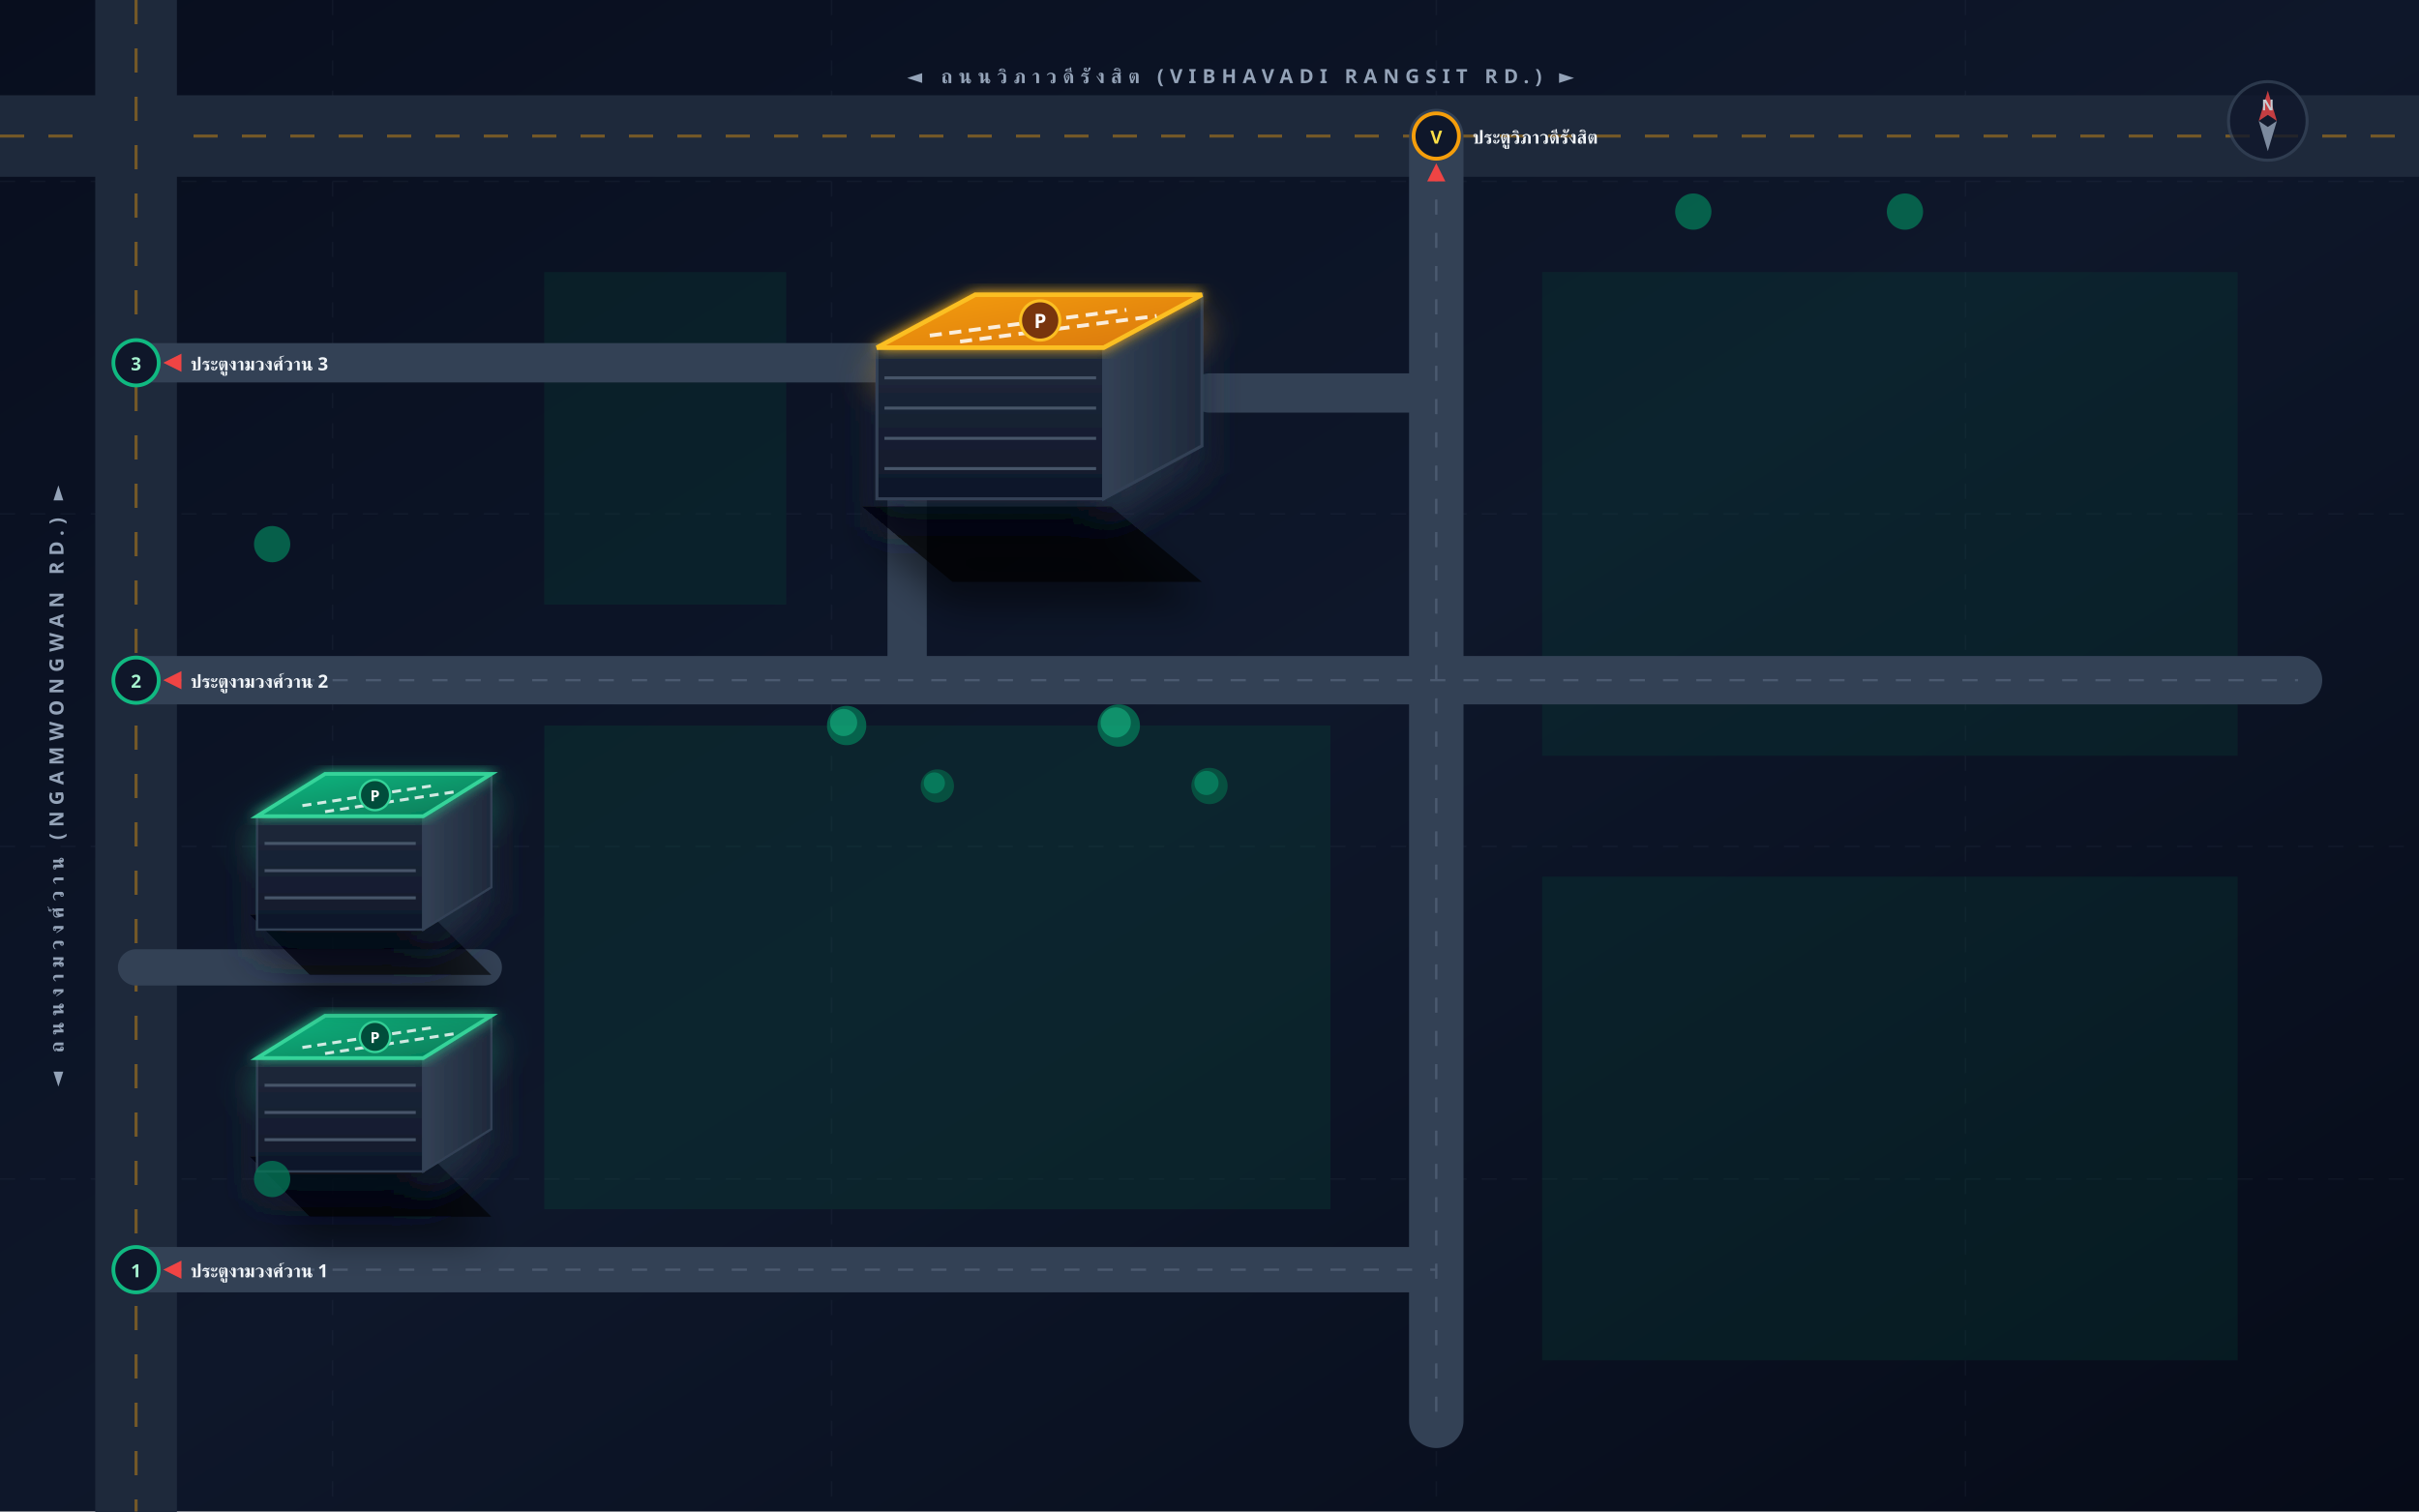
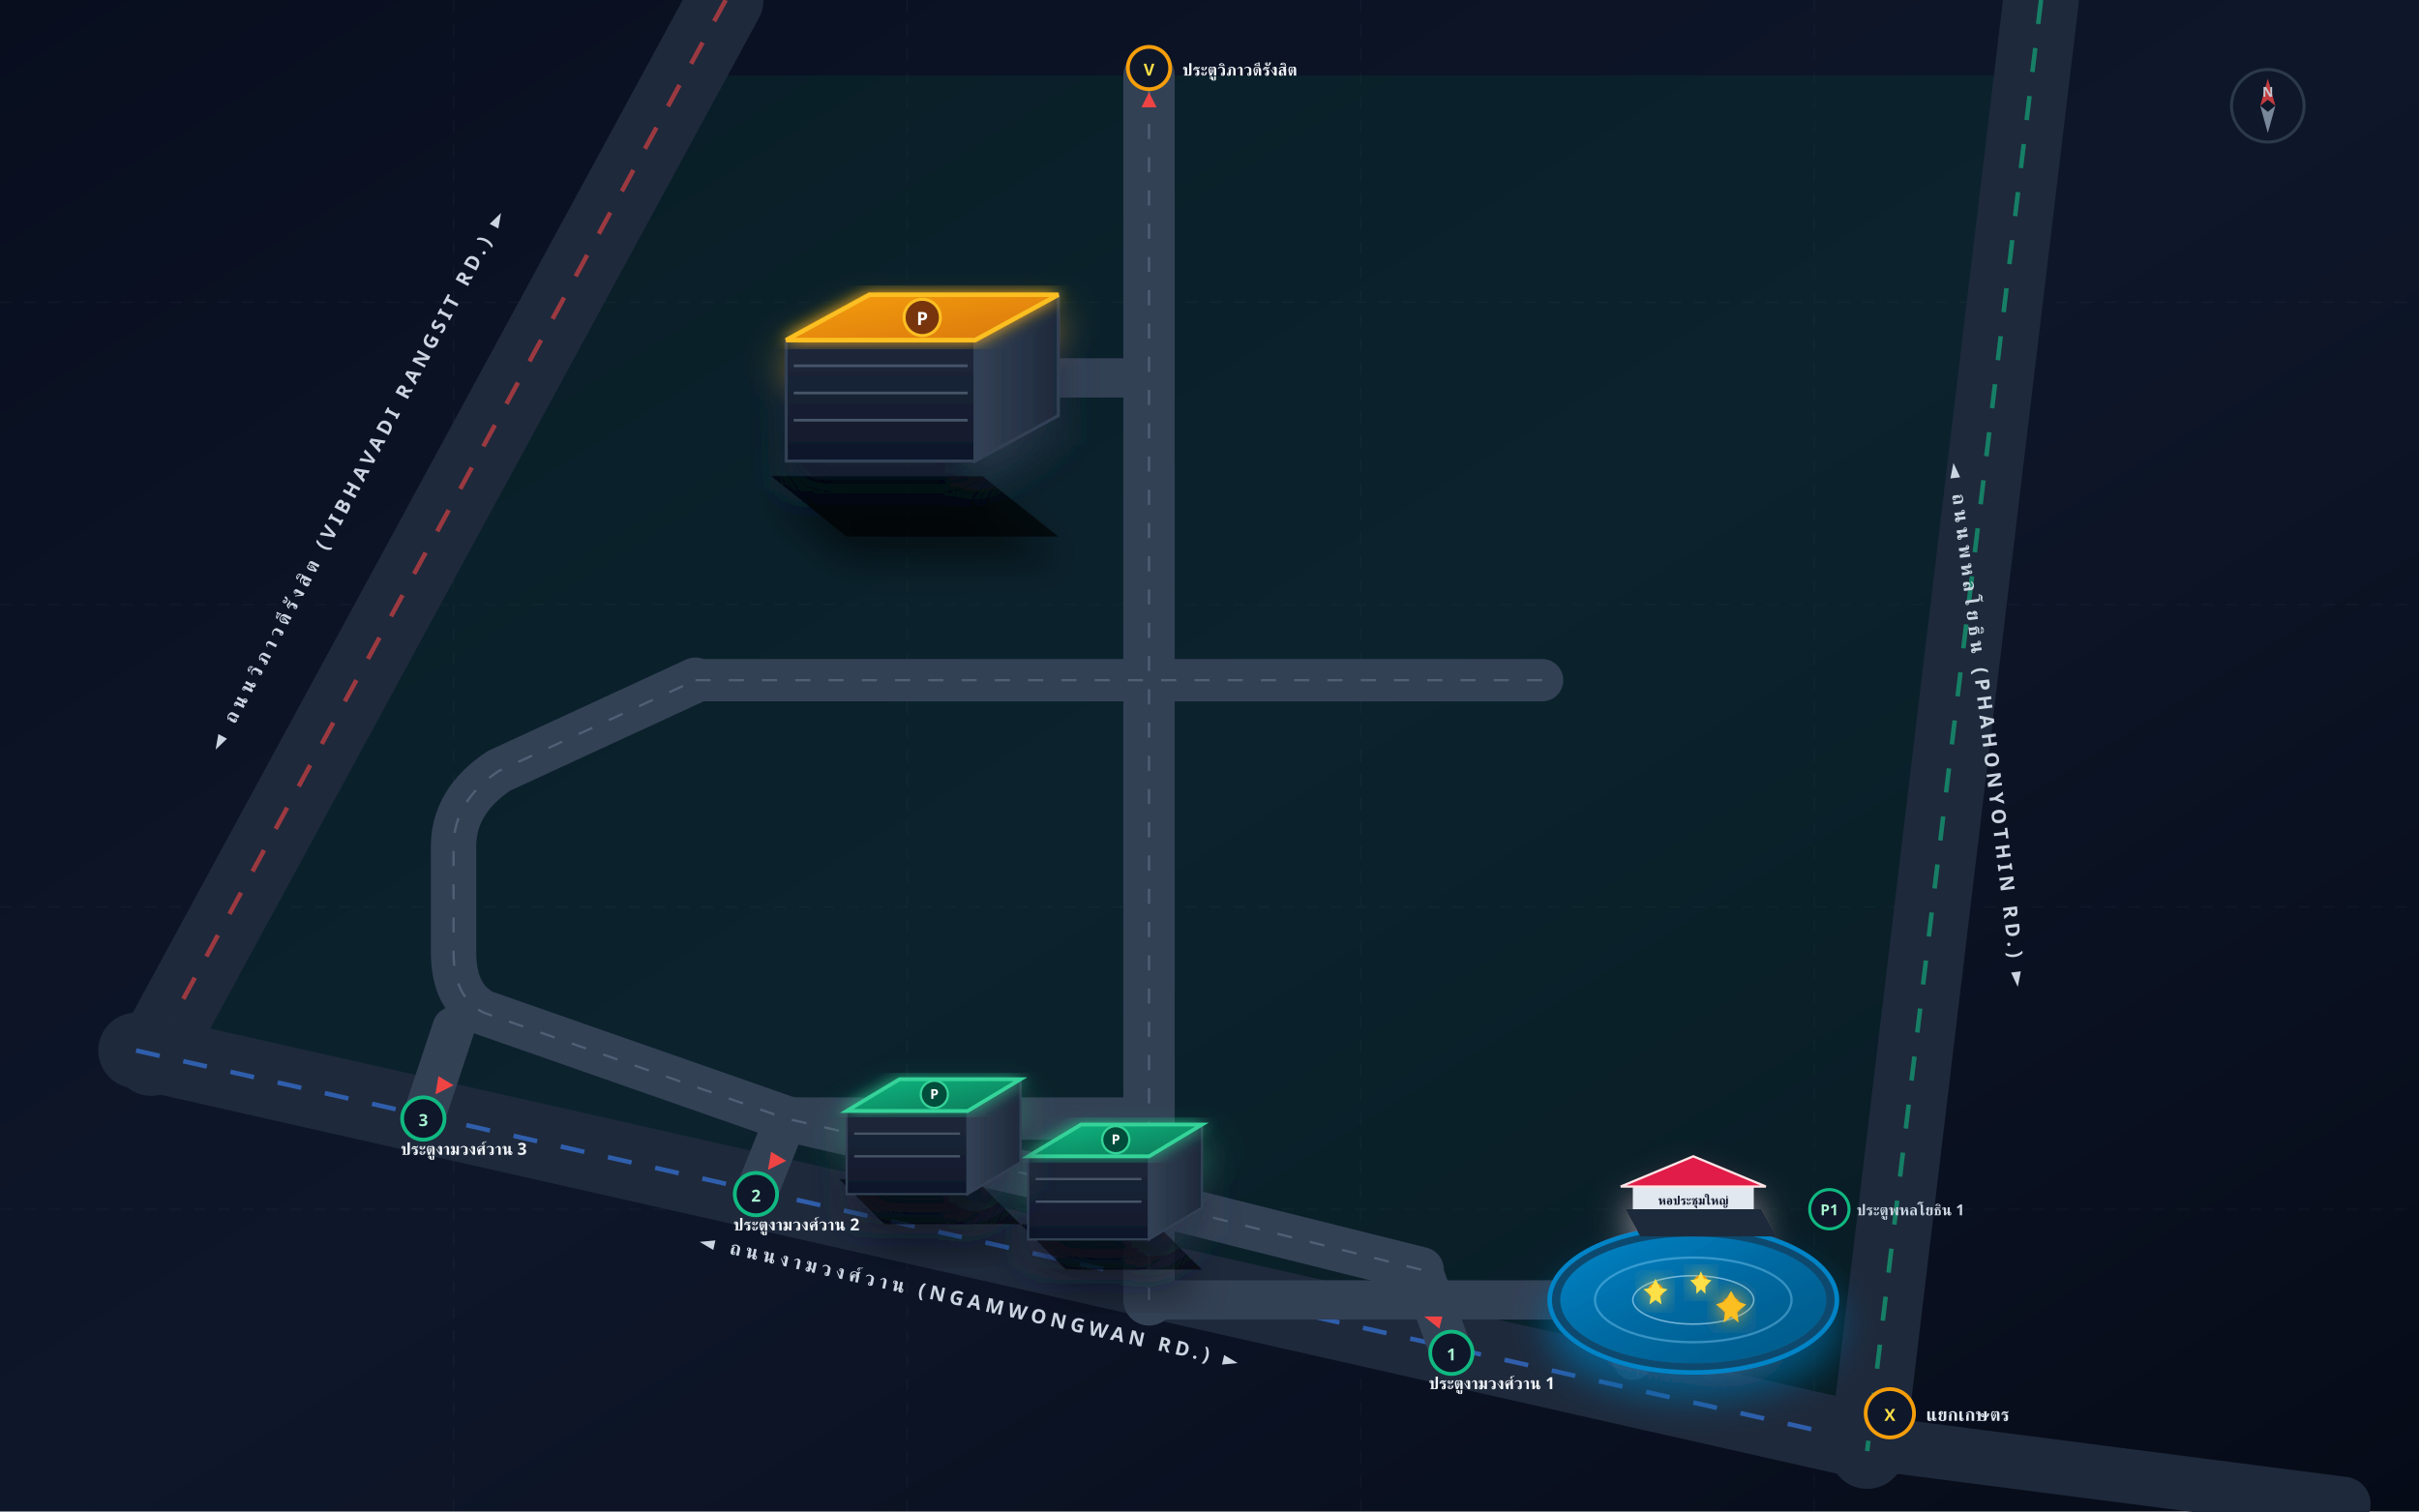
<svg xmlns="http://www.w3.org/2000/svg" viewBox="0 0 1600 1000" width="1600" height="1000" class="w-full h-auto select-none">
  <defs>
    <linearGradient id="bgGrad" x1="0%" y1="0%" x2="100%" y2="100%">
      <stop offset="0%" stop-color="#080E1E" />
      <stop offset="50%" stop-color="#0E172A" />
      <stop offset="100%" stop-color="#060B18" />
    </linearGradient>
    <linearGradient id="ngamRoof" x1="0%" y1="0%" x2="100%" y2="100%">
      <stop offset="0%" stop-color="#10B981" />
      <stop offset="100%" stop-color="#047857" />
    </linearGradient>
    <linearGradient id="ngamWallFront" x1="0%" y1="0%" x2="0%" y2="100%">
      <stop offset="0%" stop-color="#1E293B" />
      <stop offset="100%" stop-color="#0F172A" />
    </linearGradient>
    <linearGradient id="ngamWallSide" x1="0%" y1="0%" x2="100%" y2="0%">
      <stop offset="0%" stop-color="#334155" />
      <stop offset="100%" stop-color="#1E293B" />
    </linearGradient>
    <linearGradient id="vipaRoof" x1="0%" y1="0%" x2="100%" y2="100%">
      <stop offset="0%" stop-color="#F59E0B" />
      <stop offset="100%" stop-color="#D97706" />
    </linearGradient>
    <linearGradient id="vipaWallFront" x1="0%" y1="0%" x2="0%" y2="100%">
      <stop offset="0%" stop-color="#1E293B" />
      <stop offset="100%" stop-color="#0F172A" />
    </linearGradient>
    <linearGradient id="vipaWallSide" x1="0%" y1="0%" x2="100%" y2="0%">
      <stop offset="0%" stop-color="#334155" />
      <stop offset="100%" stop-color="#1E293B" />
    </linearGradient>
+     <linearGradient id="pondWaterGrad" x1="0%" y1="0%" x2="100%" y2="100%">
+       <stop offset="0%" stop-color="#0284C7" />
+       <stop offset="50%" stop-color="#0369A1" />
+       <stop offset="100%" stop-color="#075985" />
+     </linearGradient>
    <filter id="building3DShadow" x="-30%" y="-30%" width="160%" height="160%">
      <feGaussianBlur stdDeviation="12" result="blur" />
      <feOffset dx="0" dy="16" />
      <feComponentTransfer>
-         <feFuncA type="linear" slope="0.7" />
+         <feFuncA type="linear" slope="0.75" />
      </feComponentTransfer>
      <feMerge>
        <feMergeNode />
        <feMergeNode in="SourceGraphic" />
      </feMerge>
    </filter>
    <filter id="glowEmerald" x="-20%" y="-20%" width="140%" height="140%">
-       <feGaussianBlur stdDeviation="4" result="blur" />
+       <feGaussianBlur stdDeviation="5" result="blur" />
      <feMerge>
        <feMergeNode in="blur" />
        <feMergeNode in="SourceGraphic" />
      </feMerge>
    </filter>
    <filter id="glowAmber" x="-20%" y="-20%" width="140%" height="140%">
-       <feGaussianBlur stdDeviation="4" result="blur" />
+       <feGaussianBlur stdDeviation="5" result="blur" />
+       <feMerge>
+         <feMergeNode in="blur" />
+         <feMergeNode in="SourceGraphic" />
+       </feMerge>
+     </filter>
+     <filter id="glowGold" x="-30%" y="-30%" width="160%" height="160%">
+       <feGaussianBlur stdDeviation="6" result="blur" />
      <feMerge>
        <feMergeNode in="blur" />
        <feMergeNode in="SourceGraphic" />
      </feMerge>
    </filter>
  </defs>
  <rect width="1600" height="1000" fill="url(#bgGrad)" />
-   <g opacity="0.08" stroke="#64748B" stroke-width="1">
-     <line x1="0" y1="120" x2="1600" y2="120" stroke-dasharray="10,10" />
-     <line x1="0" y1="340" x2="1600" y2="340" stroke-dasharray="10,10" />
-     <line x1="0" y1="560" x2="1600" y2="560" stroke-dasharray="10,10" />
-     <line x1="0" y1="780" x2="1600" y2="780" stroke-dasharray="10,10" />
-     <line x1="220" y1="0" x2="220" y2="1000" stroke-dasharray="10,10" />
-     <line x1="550" y1="0" x2="550" y2="1000" stroke-dasharray="10,10" />
-     <line x1="950" y1="0" x2="950" y2="1000" stroke-dasharray="10,10" />
-     <line x1="1300" y1="0" x2="1300" y2="1000" stroke-dasharray="10,10" />
-   </g>
-   <path d="M 360,180 L 520,180 L 520,400 L 360,400 Z" fill="#064E3B" opacity="0.22" rx="10" />
-   <path d="M 360,480 L 880,480 L 880,800 L 360,800 Z" fill="#064E3B" opacity="0.25" rx="12" />
-   <path d="M 1020,180 L 1480,180 L 1480,500 L 1020,500 Z" fill="#064E3B" opacity="0.22" rx="12" />
-   <path d="M 1020,580 L 1480,580 L 1480,900 L 1020,900 Z" fill="#064E3B" opacity="0.22" rx="12" />
-   <g id="vibhavadi-highway">
-     <path d="M 0,90 L 1600,90" stroke="#1E293B" stroke-width="54" stroke-linecap="round" fill="none" />
-     <path d="M 0,90 L 1600,90" stroke="#F59E0B" stroke-width="2" stroke-dasharray="16,16" opacity="0.4" fill="none" />
-     <text x="600" y="55" fill="#94A3B8" font-family="'Prompt', sans-serif" font-size="13" font-weight="700" letter-spacing="4">
+   <g opacity="0.07" stroke="#64748B" stroke-width="1">
+     <line x1="0" y1="200" x2="1600" y2="200" stroke-dasharray="8,8" />
+     <line x1="0" y1="400" x2="1600" y2="400" stroke-dasharray="8,8" />
+     <line x1="0" y1="600" x2="1600" y2="600" stroke-dasharray="8,8" />
+     <line x1="0" y1="800" x2="1600" y2="800" stroke-dasharray="8,8" />
+     <line x1="300" y1="0" x2="300" y2="1000" stroke-dasharray="8,8" />
+     <line x1="600" y1="0" x2="600" y2="1000" stroke-dasharray="8,8" />
+     <line x1="900" y1="0" x2="900" y2="1000" stroke-dasharray="8,8" />
+     <line x1="1200" y1="0" x2="1200" y2="1000" stroke-dasharray="8,8" />
+   </g>
+   <polygon points="460,50 1330,50 1230,950 120,680" fill="#064E3B" opacity="0.22" />
+   <g id="wiphawadi-road">
+     <line x1="480" y1="0" x2="100" y2="700" stroke="#1E293B" stroke-width="50" stroke-linecap="round" />
+     <line x1="480" y1="0" x2="100" y2="700" stroke="#EF4444" stroke-width="3" stroke-dasharray="16,16" opacity="0.6" />
+     <text x="240" y="320" fill="#CBD5E1" font-family="'Prompt', sans-serif" font-size="13" font-weight="700" letter-spacing="3" transform="rotate(-62 240,320)" text-anchor="middle">
      ◄ ถนนวิภาวดีรังสิต (VIBHAVADI RANGSIT RD.) ►
    </text>
  </g>
-   <g id="ngamwongwan-highway">
-     <path d="M 90,0 L 90,1000" stroke="#1E293B" stroke-width="54" stroke-linecap="round" fill="none" />
-     <path d="M 90,0 L 90,1000" stroke="#F59E0B" stroke-width="2" stroke-dasharray="16,16" opacity="0.4" fill="none" />
-     <text x="42" y="520" fill="#94A3B8" font-family="'Prompt', sans-serif" font-size="13" font-weight="700" letter-spacing="4" transform="rotate(-90 42,520)" text-anchor="middle">
+   <g id="ngamwongwan-road">
+     <line x1="90" y1="695" x2="1240" y2="955" stroke="#1E293B" stroke-width="50" stroke-linecap="round" />
+     <line x1="90" y1="695" x2="1240" y2="955" stroke="#3B82F6" stroke-width="3" stroke-dasharray="16,16" opacity="0.6" />
+     <line x1="1240" y1="955" x2="1550" y2="995" stroke="#1E293B" stroke-width="36" stroke-linecap="round" />
+     <text x="640" y="865" fill="#CBD5E1" font-family="'Prompt', sans-serif" font-size="13" font-weight="700" letter-spacing="3" transform="rotate(12.7 640,865)" text-anchor="middle">
      ◄ ถนนงามวงศ์วาน (NGAMWONGWAN RD.) ►
    </text>
  </g>
+   <g id="phahonyothin-road">
+     <line x1="1350" y1="0" x2="1235" y2="960" stroke="#1E293B" stroke-width="50" stroke-linecap="round" />
+     <line x1="1350" y1="0" x2="1235" y2="960" stroke="#10B981" stroke-width="3" stroke-dasharray="16,16" opacity="0.6" />
+     <text x="1310" y="480" fill="#CBD5E1" font-family="'Prompt', sans-serif" font-size="13" font-weight="700" letter-spacing="3" transform="rotate(83 1310,480)" text-anchor="middle">
+       ◄ ถนนพหลโยธิน (PHAHONYOTHIN RD.) ►
+     </text>
+   </g>
+   <g transform="translate(1250, 935)">
+     <circle cx="0" cy="0" r="16" fill="#0F172A" stroke="#F59E0B" stroke-width="2.5" />
+     <text x="0" y="5" fill="#FDE047" font-family="'Prompt', sans-serif" font-size="11" font-weight="800" text-anchor="middle">X</text>
+     <text x="24" y="5" fill="#E2E8F0" font-family="'Prompt', sans-serif" font-size="12" font-weight="700">แยกเกษตร</text>
+   </g>
  <g stroke="#334155" stroke-linecap="round" stroke-linejoin="round" fill="none">
-     <path d="M 950,90 L 950,940" stroke-width="36" />
-     <path d="M 90,450 L 1520,450" stroke-width="32" />
-     <path d="M 90,840 L 950,840" stroke-width="30" />
-     <path d="M 90,240 L 580,240 Q 600,240 600,260 L 600,450" stroke-width="26" />
-     <path d="M 950,260 L 800,260" stroke-width="26" />
-     <path d="M 90,640 L 320,640" stroke-width="24" />
-   </g>
-   <g stroke="#64748B" stroke-width="1.5" stroke-dasharray="10,12" opacity="0.5" fill="none">
-     <path d="M 950,110 L 950,940" />
-     <path d="M 110,450 L 1520,450" />
-     <path d="M 110,840 L 950,840" />
-   </g>
-   <g id="building-ngam1" transform="translate(240, 720)" filter="url(#building3DShadow)">
-     <polygon points="-75,45 45,45 85,85 -35,85" fill="#000000" opacity="0.6" />
-     <polygon points="-70,-20 40,-20 40,55 -70,55" fill="url(#ngamWallFront)" stroke="#334155" stroke-width="1.5" />
-     <line x1="-65" y1="-2" x2="35" y2="-2" stroke="#475569" stroke-width="2" />
-     <line x1="-65" y1="16" x2="35" y2="16" stroke="#475569" stroke-width="2" />
-     <line x1="-65" y1="34" x2="35" y2="34" stroke="#475569" stroke-width="2" />
-     <polygon points="40,-20 85,-48 85,27 40,55" fill="url(#ngamWallSide)" stroke="#334155" stroke-width="1.5" />
-     <line x1="40,-2" x2="85,-30" stroke="#475569" stroke-width="1.5" />
-     <line x1="40,16" x2="85,-12" stroke="#475569" stroke-width="1.5" />
-     <line x1="40,34" x2="85,6" stroke="#475569" stroke-width="1.5" />
-     <polygon points="-70,-20 40,-20 85,-48 -25,-48" fill="url(#ngamRoof)" stroke="#34D399" stroke-width="2.5" filter="url(#glowEmerald)" />
-     <line x1="-40" y1="-27" x2="45" y2="-40" stroke="#FFFFFF" stroke-width="2" stroke-dasharray="6,4" opacity="0.8" />
-     <line x1="-25" y1="-23" x2="60" y2="-36" stroke="#FFFFFF" stroke-width="2" stroke-dasharray="6,4" opacity="0.8" />
-     <circle cx="8" cy="-34" r="10" fill="#064E3B" stroke="#34D399" stroke-width="1.5" />
-     <text x="8" y="-30" fill="#FFFFFF" font-family="'Prompt', sans-serif" font-size="10" font-weight="900" text-anchor="middle">P</text>
-   </g>
-   <g id="building-ngam2" transform="translate(240, 560)" filter="url(#building3DShadow)">
-     <polygon points="-75,45 45,45 85,85 -35,85" fill="#000000" opacity="0.6" />
-     <polygon points="-70,-20 40,-20 40,55 -70,55" fill="url(#ngamWallFront)" stroke="#334155" stroke-width="1.5" />
-     <line x1="-65" y1="-2" x2="35" y2="-2" stroke="#475569" stroke-width="2" />
-     <line x1="-65" y1="16" x2="35" y2="16" stroke="#475569" stroke-width="2" />
-     <line x1="-65" y1="34" x2="35" y2="34" stroke="#475569" stroke-width="2" />
-     <polygon points="40,-20 85,-48 85,27 40,55" fill="url(#ngamWallSide)" stroke="#334155" stroke-width="1.5" />
-     <line x1="40,-2" x2="85,-30" stroke="#475569" stroke-width="1.5" />
-     <line x1="40,16" x2="85,-12" stroke="#475569" stroke-width="1.5" />
-     <line x1="40,34" x2="85,6" stroke="#475569" stroke-width="1.5" />
-     <polygon points="-70,-20 40,-20 85,-48 -25,-48" fill="url(#ngamRoof)" stroke="#34D399" stroke-width="2.5" filter="url(#glowEmerald)" />
-     <line x1="-40" y1="-27" x2="45" y2="-40" stroke="#FFFFFF" stroke-width="2" stroke-dasharray="6,4" opacity="0.8" />
-     <line x1="-25" y1="-23" x2="60" y2="-36" stroke="#FFFFFF" stroke-width="2" stroke-dasharray="6,4" opacity="0.8" />
-     <circle cx="8" cy="-34" r="10" fill="#064E3B" stroke="#34D399" stroke-width="1.5" />
-     <text x="8" y="-30" fill="#FFFFFF" font-family="'Prompt', sans-serif" font-size="10" font-weight="900" text-anchor="middle">P</text>
-   </g>
-   <g id="building-vipa" transform="translate(680, 260)" filter="url(#building3DShadow)">
-     <polygon points="-110,75 55,75 115,125 -50,125" fill="#000000" opacity="0.65" />
-     <polygon points="-100,-30 50,-30 50,70 -100,70" fill="url(#vipaWallFront)" stroke="#334155" stroke-width="2" />
-     <line x1="-95" y1="-10" x2="45" y2="-10" stroke="#475569" stroke-width="2" />
-     <line x1="-95" y1="10" x2="45" y2="10" stroke="#475569" stroke-width="2" />
-     <line x1="-95" y1="30" x2="45" y2="30" stroke="#475569" stroke-width="2" />
-     <line x1="-95" y1="50" x2="45" y2="50" stroke="#475569" stroke-width="2" />
-     <polygon points="50,-30 115,-65 115,35 50,70" fill="url(#vipaWallSide)" stroke="#334155" stroke-width="2" />
-     <line x1="50,-10" x2="115,-45" stroke="#475569" stroke-width="2" />
-     <line x1="50,10" x2="115,-25" stroke="#475569" stroke-width="2" />
-     <line x1="50,30" x2="115,-5" stroke="#475569" stroke-width="2" />
-     <line x1="50,50" x2="115,15" stroke="#475569" stroke-width="2" />
-     <polygon points="-100,-30 50,-30 115,-65 -35,-65" fill="url(#vipaRoof)" stroke="#FBBF24" stroke-width="3" filter="url(#glowAmber)" />
-     <line x1="-65" y1="-38" x2="65" y2="-55" stroke="#FFFFFF" stroke-width="2.5" stroke-dasharray="8,5" opacity="0.85" />
-     <line x1="-45" y1="-34" x2="85" y2="-51" stroke="#FFFFFF" stroke-width="2.5" stroke-dasharray="8,5" opacity="0.85" />
-     <circle cx="8" cy="-48" r="13" fill="#78350F" stroke="#FBBF24" stroke-width="2" />
-     <text x="8" y="-43" fill="#FFFFFF" font-family="'Prompt', sans-serif" font-size="13" font-weight="900" text-anchor="middle">P</text>
-   </g>
-   <g transform="translate(90, 840)">
-     <circle cx="0" cy="0" r="15" fill="#0F172A" stroke="#10B981" stroke-width="2.5" />
-     <text x="0" y="5" fill="#A7F3D0" font-family="'Prompt', sans-serif" font-size="12" font-weight="800" text-anchor="middle">1</text>
-     <polygon points="18,0 30,-6 30,6" fill="#EF4444" />
-     <text x="36" y="5" fill="#F1F5F9" font-family="'Prompt', sans-serif" font-size="12" font-weight="700">ประตูงามวงศ์วาน 1</text>
-   </g>
-   <g transform="translate(90, 450)">
-     <circle cx="0" cy="0" r="15" fill="#0F172A" stroke="#10B981" stroke-width="2.5" />
-     <text x="0" y="5" fill="#A7F3D0" font-family="'Prompt', sans-serif" font-size="12" font-weight="800" text-anchor="middle">2</text>
-     <polygon points="18,0 30,-6 30,6" fill="#EF4444" />
-     <text x="36" y="5" fill="#F1F5F9" font-family="'Prompt', sans-serif" font-size="12" font-weight="700">ประตูงามวงศ์วาน 2</text>
-   </g>
-   <g transform="translate(90, 240)">
-     <circle cx="0" cy="0" r="15" fill="#0F172A" stroke="#10B981" stroke-width="2.5" />
-     <text x="0" y="5" fill="#A7F3D0" font-family="'Prompt', sans-serif" font-size="12" font-weight="800" text-anchor="middle">3</text>
-     <polygon points="18,0 30,-6 30,6" fill="#EF4444" />
-     <text x="36" y="5" fill="#F1F5F9" font-family="'Prompt', sans-serif" font-size="12" font-weight="700">ประตูงามวงศ์วาน 3</text>
-   </g>
-   <g transform="translate(950, 90)">
-     <circle cx="0" cy="0" r="15" fill="#0F172A" stroke="#F59E0B" stroke-width="2.5" />
-     <text x="0" y="5" fill="#FDE047" font-family="'Prompt', sans-serif" font-size="12" font-weight="800" text-anchor="middle">V</text>
-     <polygon points="0,18 -6,30 6,30" fill="#EF4444" />
-     <text x="24" y="5" fill="#F1F5F9" font-family="'Prompt', sans-serif" font-size="12" font-weight="700">ประตูวิภาวดีรังสิต</text>
-   </g>
-   <g id="trees" opacity="0.75">
-     <g transform="translate(560, 480)">
-       <circle cx="0" cy="0" r="13" fill="#047857" />
-       <circle cx="-2" cy="-2" r="9" fill="#10B981" />
-     </g>
-     <g transform="translate(620, 520)">
-       <circle cx="0" cy="0" r="11" fill="#065F46" />
-       <circle cx="-2" cy="-2" r="7" fill="#059669" />
-     </g>
-     <g transform="translate(740, 480)">
-       <circle cx="0" cy="0" r="14" fill="#047857" />
-       <circle cx="-2" cy="-2" r="10" fill="#10B981" />
-     </g>
-     <g transform="translate(800, 520)">
-       <circle cx="0" cy="0" r="12" fill="#065F46" />
-       <circle cx="-2" cy="-2" r="8" fill="#059669" />
-     </g>
-     <g transform="translate(180, 360)">
-       <circle cx="0" cy="0" r="12" fill="#047857" />
-     </g>
-     <g transform="translate(180, 780)">
-       <circle cx="0" cy="0" r="12" fill="#047857" />
-     </g>
-     <g transform="translate(1120, 140)">
-       <circle cx="0" cy="0" r="12" fill="#047857" />
-     </g>
-     <g transform="translate(1260, 140)">
-       <circle cx="0" cy="0" r="12" fill="#047857" />
-     </g>
-   </g>
-   <g transform="translate(1500, 80)" opacity="0.8">
-     <circle cx="0" cy="0" r="26" fill="#0F172A" stroke="#334155" stroke-width="2" />
-     <polygon points="0,-20 6,0 0,-4 -6,0" fill="#EF4444" />
-     <polygon points="0,20 6,0 0,4 -6,0" fill="#94A3B8" />
-     <text x="0" y="-7" fill="#F1F5F9" font-family="'Prompt', sans-serif" font-size="10" font-weight="700" text-anchor="middle">N</text>
+     <path d="M 760,50 L 760,860" stroke-width="34" />
+     <path d="M 940,840 L 780,800 L 520,740 L 320,670 Q 300,660 300,630 L 300,560 Q 300,530 330,510 L 460,450" stroke-width="30" />
+     <path d="M 960,895 L 940,840" stroke-width="28" />
+     <path d="M 500,790 L 520,740" stroke-width="28" />
+     <path d="M 280,740 L 300,680" stroke-width="28" />
+     <path d="M 520,740 L 760,740" stroke-width="28" />
+     <path d="M 460,450 L 760,450 L 1020,450" stroke-width="28" />
+     <path d="M 760,250 L 670,250" stroke-width="26" />
+     <path d="M 760,860 L 1060,860 L 1080,900" stroke-width="26" />
+   </g>
+   <g stroke="#64748B" stroke-width="1.5" stroke-dasharray="10,12" opacity="0.6" fill="none">
+     <path d="M 760,60 L 760,860" />
+     <path d="M 940,840 L 780,800 L 520,740 L 320,670 Q 300,660 300,630 L 300,560 Q 300,530 330,510 L 460,450" />
+     <path d="M 460,450 L 1020,450" />
+   </g>
+   <g id="building-ngam1" transform="translate(730, 780)" filter="url(#building3DShadow)">
+     <polygon points="-55,30 35,30 65,60 -25,60" fill="#000000" opacity="0.6" />
+     <polygon points="-50,-15 30,-15 30,40 -50,40" fill="url(#ngamWallFront)" stroke="#334155" stroke-width="1.5" />
+     <line x1="-45" y1="0" x2="25" y2="0" stroke="#475569" stroke-width="1.5" />
+     <line x1="-45" y1="15" x2="25" y2="15" stroke="#475569" stroke-width="1.5" />
+     <polygon points="30,-15 65,-36 65,19 30,40" fill="url(#ngamWallSide)" stroke="#334155" stroke-width="1.5" />
+     <polygon points="-50,-15 30,-15 65,-36 -15,-36" fill="url(#ngamRoof)" stroke="#34D399" stroke-width="2.5" filter="url(#glowEmerald)" />
+     <circle cx="8" cy="-26" r="9" fill="#064E3B" stroke="#34D399" stroke-width="1.5" />
+     <text x="8" y="-23" fill="#FFFFFF" font-family="'Prompt', sans-serif" font-size="9" font-weight="900" text-anchor="middle">P</text>
+   </g>
+   <g id="building-ngam2" transform="translate(610, 750)" filter="url(#building3DShadow)">
+     <polygon points="-55,30 35,30 65,60 -25,60" fill="#000000" opacity="0.6" />
+     <polygon points="-50,-15 30,-15 30,40 -50,40" fill="url(#ngamWallFront)" stroke="#334155" stroke-width="1.5" />
+     <line x1="-45" y1="0" x2="25" y2="0" stroke="#475569" stroke-width="1.5" />
+     <line x1="-45" y1="15" x2="25" y2="15" stroke="#475569" stroke-width="1.5" />
+     <polygon points="30,-15 65,-36 65,19 30,40" fill="url(#ngamWallSide)" stroke="#334155" stroke-width="1.5" />
+     <polygon points="-50,-15 30,-15 65,-36 -15,-36" fill="url(#ngamRoof)" stroke="#34D399" stroke-width="2.5" filter="url(#glowEmerald)" />
+     <circle cx="8" cy="-26" r="9" fill="#064E3B" stroke="#34D399" stroke-width="1.5" />
+     <text x="8" y="-23" fill="#FFFFFF" font-family="'Prompt', sans-serif" font-size="9" font-weight="900" text-anchor="middle">P</text>
+   </g>
+   <g id="building-vipa" transform="translate(600, 250)" filter="url(#building3DShadow)">
+     <polygon points="-90,65 50,65 100,105 -40,105" fill="#000000" opacity="0.65" />
+     <polygon points="-80,-25 45,-25 45,55 -80,55" fill="url(#vipaWallFront)" stroke="#334155" stroke-width="2" />
+     <line x1="-75" y1="-8" x2="40" y2="-8" stroke="#475569" stroke-width="1.8" />
+     <line x1="-75" y1="10" x2="40" y2="10" stroke="#475569" stroke-width="1.8" />
+     <line x1="-75" y1="28" x2="40" y2="28" stroke="#475569" stroke-width="1.8" />
+     <polygon points="45,-25 100,-55 100,25 45,55" fill="url(#vipaWallSide)" stroke="#334155" stroke-width="2" />
+     <polygon points="-80,-25 45,-25 100,-55 -25,-55" fill="url(#vipaRoof)" stroke="#FBBF24" stroke-width="3" filter="url(#glowAmber)" />
+     <circle cx="10" cy="-40" r="12" fill="#78350F" stroke="#FBBF24" stroke-width="2" />
+     <text x="10" y="-35" fill="#FFFFFF" font-family="'Prompt', sans-serif" font-size="12" font-weight="900" text-anchor="middle">P</text>
+   </g>
+   <g id="event-zone-loykrathong" transform="translate(1120, 860)" filter="url(#building3DShadow)">
+     <ellipse cx="0" cy="0" rx="95" ry="48" fill="#0C4A6E" stroke="#0284C7" stroke-width="3" />
+     <ellipse cx="0" cy="0" rx="88" ry="42" fill="url(#pondWaterGrad)" />
+     <ellipse cx="0" cy="0" rx="65" ry="28" fill="none" stroke="#7DD3FC" stroke-width="1.5" opacity="0.4" />
+     <ellipse cx="0" cy="0" rx="40" ry="16" fill="none" stroke="#BAE6FD" stroke-width="1" opacity="0.6" />
+     <g transform="translate(-25, -6)" filter="url(#glowGold)">
+       <circle cx="0" cy="0" r="5" fill="#F59E0B" />
+       <polygon points="0,-8 3,-2 8,-1 3,3 4,9 0,6 -4,9 -3,3 -8,-1 -3,-2" fill="#FDE047" />
+     </g>
+     <g transform="translate(25, 4)" filter="url(#glowGold)">
+       <circle cx="0" cy="0" r="6" fill="#F59E0B" />
+       <polygon points="0,-10 4,-3 10,-1 4,4 5,11 0,7 -5,11 -4,4 -10,-1 -4,-3" fill="#FBBF24" />
+     </g>
+     <g transform="translate(5, -12)" filter="url(#glowGold)">
+       <circle cx="0" cy="0" r="4.5" fill="#F59E0B" />
+       <polygon points="0,-7 2,-2 7,-1 3,3 3,8 0,5 -3,8 -3,3 -7,-1 -2,-2" fill="#FDE047" />
+     </g>
+     <g transform="translate(0, -60)">
+       <polygon points="-45,0 45,0 55,18 -35,18" fill="#1E293B" />
+       <polygon points="-40,-15 40,-15 40,0 -40,0" fill="#E2E8F0" />
+       <polygon points="0,-35 -48,-15 48,-15" fill="#E11D48" stroke="#FFE4E6" stroke-width="1.5" />
+       <text x="0" y="-3" fill="#0F172A" font-family="'Prompt', sans-serif" font-size="8" font-weight="700" text-anchor="middle">หอประชุมใหญ่</text>
+     </g>
+   </g>
+   <g transform="translate(760, 45)">
+     <circle cx="0" cy="0" r="14" fill="#0F172A" stroke="#F59E0B" stroke-width="2.5" />
+     <text x="0" y="5" fill="#FDE047" font-family="'Prompt', sans-serif" font-size="11" font-weight="800" text-anchor="middle">V</text>
+     <polygon points="0,16 -5,26 5,26" fill="#EF4444" />
+     <text x="22" y="5" fill="#F1F5F9" font-family="'Prompt', sans-serif" font-size="11" font-weight="700">ประตูวิภาวดีรังสิต</text>
+   </g>
+   <g transform="translate(960, 895)">
+     <circle cx="0" cy="0" r="14" fill="#0F172A" stroke="#10B981" stroke-width="2.5" />
+     <text x="0" y="5" fill="#A7F3D0" font-family="'Prompt', sans-serif" font-size="11" font-weight="800" text-anchor="middle">1</text>
+     <polygon points="-8,-16 -18,-24 -6,-24" fill="#EF4444" />
+     <text x="-15" y="24" fill="#F1F5F9" font-family="'Prompt', sans-serif" font-size="11" font-weight="700">ประตูงามวงศ์วาน 1</text>
+   </g>
+   <g transform="translate(500, 790)">
+     <circle cx="0" cy="0" r="14" fill="#0F172A" stroke="#10B981" stroke-width="2.5" />
+     <text x="0" y="5" fill="#A7F3D0" font-family="'Prompt', sans-serif" font-size="11" font-weight="800" text-anchor="middle">2</text>
+     <polygon points="8,-16 20,-22 10,-28" fill="#EF4444" />
+     <text x="-15" y="24" fill="#F1F5F9" font-family="'Prompt', sans-serif" font-size="11" font-weight="700">ประตูงามวงศ์วาน 2</text>
+   </g>
+   <g transform="translate(280, 740)">
+     <circle cx="0" cy="0" r="14" fill="#0F172A" stroke="#10B981" stroke-width="2.5" />
+     <text x="0" y="5" fill="#A7F3D0" font-family="'Prompt', sans-serif" font-size="11" font-weight="800" text-anchor="middle">3</text>
+     <polygon points="8,-16 20,-22 10,-28" fill="#EF4444" />
+     <text x="-15" y="24" fill="#F1F5F9" font-family="'Prompt', sans-serif" font-size="11" font-weight="700">ประตูงามวงศ์วาน 3</text>
+   </g>
+   <g transform="translate(1210, 800)">
+     <circle cx="0" cy="0" r="13" fill="#0F172A" stroke="#10B981" stroke-width="2" />
+     <text x="0" y="4" fill="#A7F3D0" font-family="'Prompt', sans-serif" font-size="10" font-weight="700" text-anchor="middle">P1</text>
+     <text x="18" y="4" fill="#CBD5E1" font-family="'Prompt', sans-serif" font-size="10" font-weight="600">ประตูพหลโยธิน 1</text>
+   </g>
+   <g transform="translate(1500, 70)" opacity="0.8">
+     <circle cx="0" cy="0" r="24" fill="#0F172A" stroke="#334155" stroke-width="2" />
+     <polygon points="0,-18 5,0 0,-4 -5,0" fill="#EF4444" />
+     <polygon points="0,18 5,0 0,4 -5,0" fill="#94A3B8" />
+     <text x="0" y="-6" fill="#F1F5F9" font-family="'Prompt', sans-serif" font-size="9" font-weight="800" text-anchor="middle">N</text>
  </g>
</svg>
